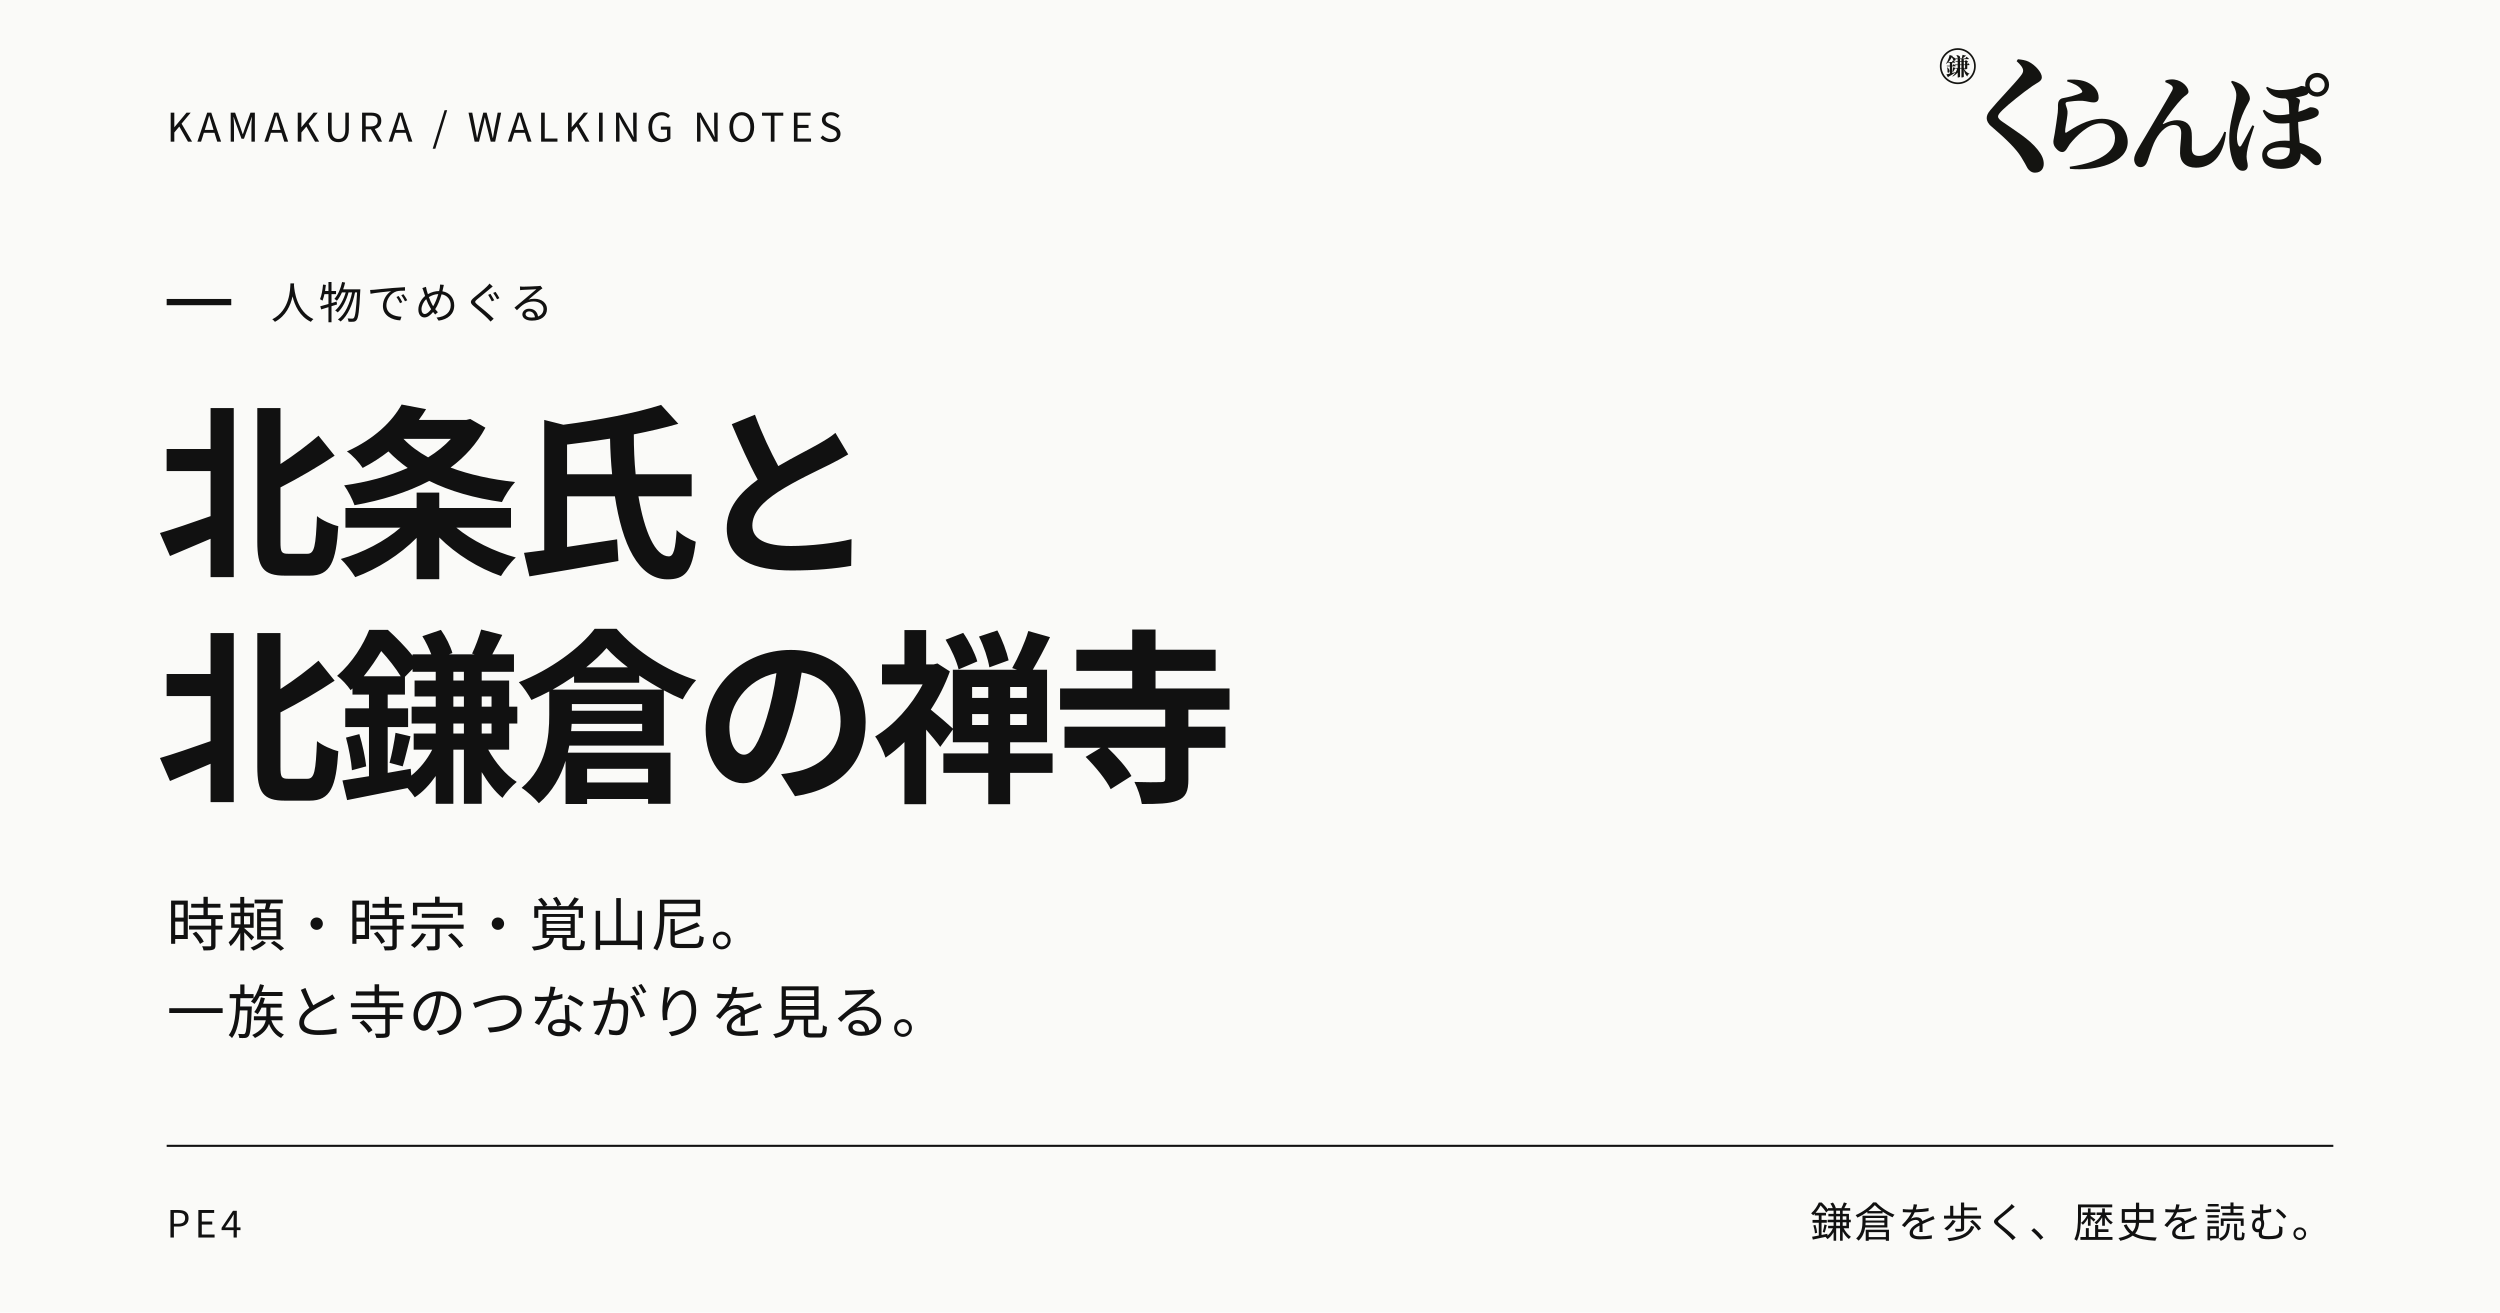
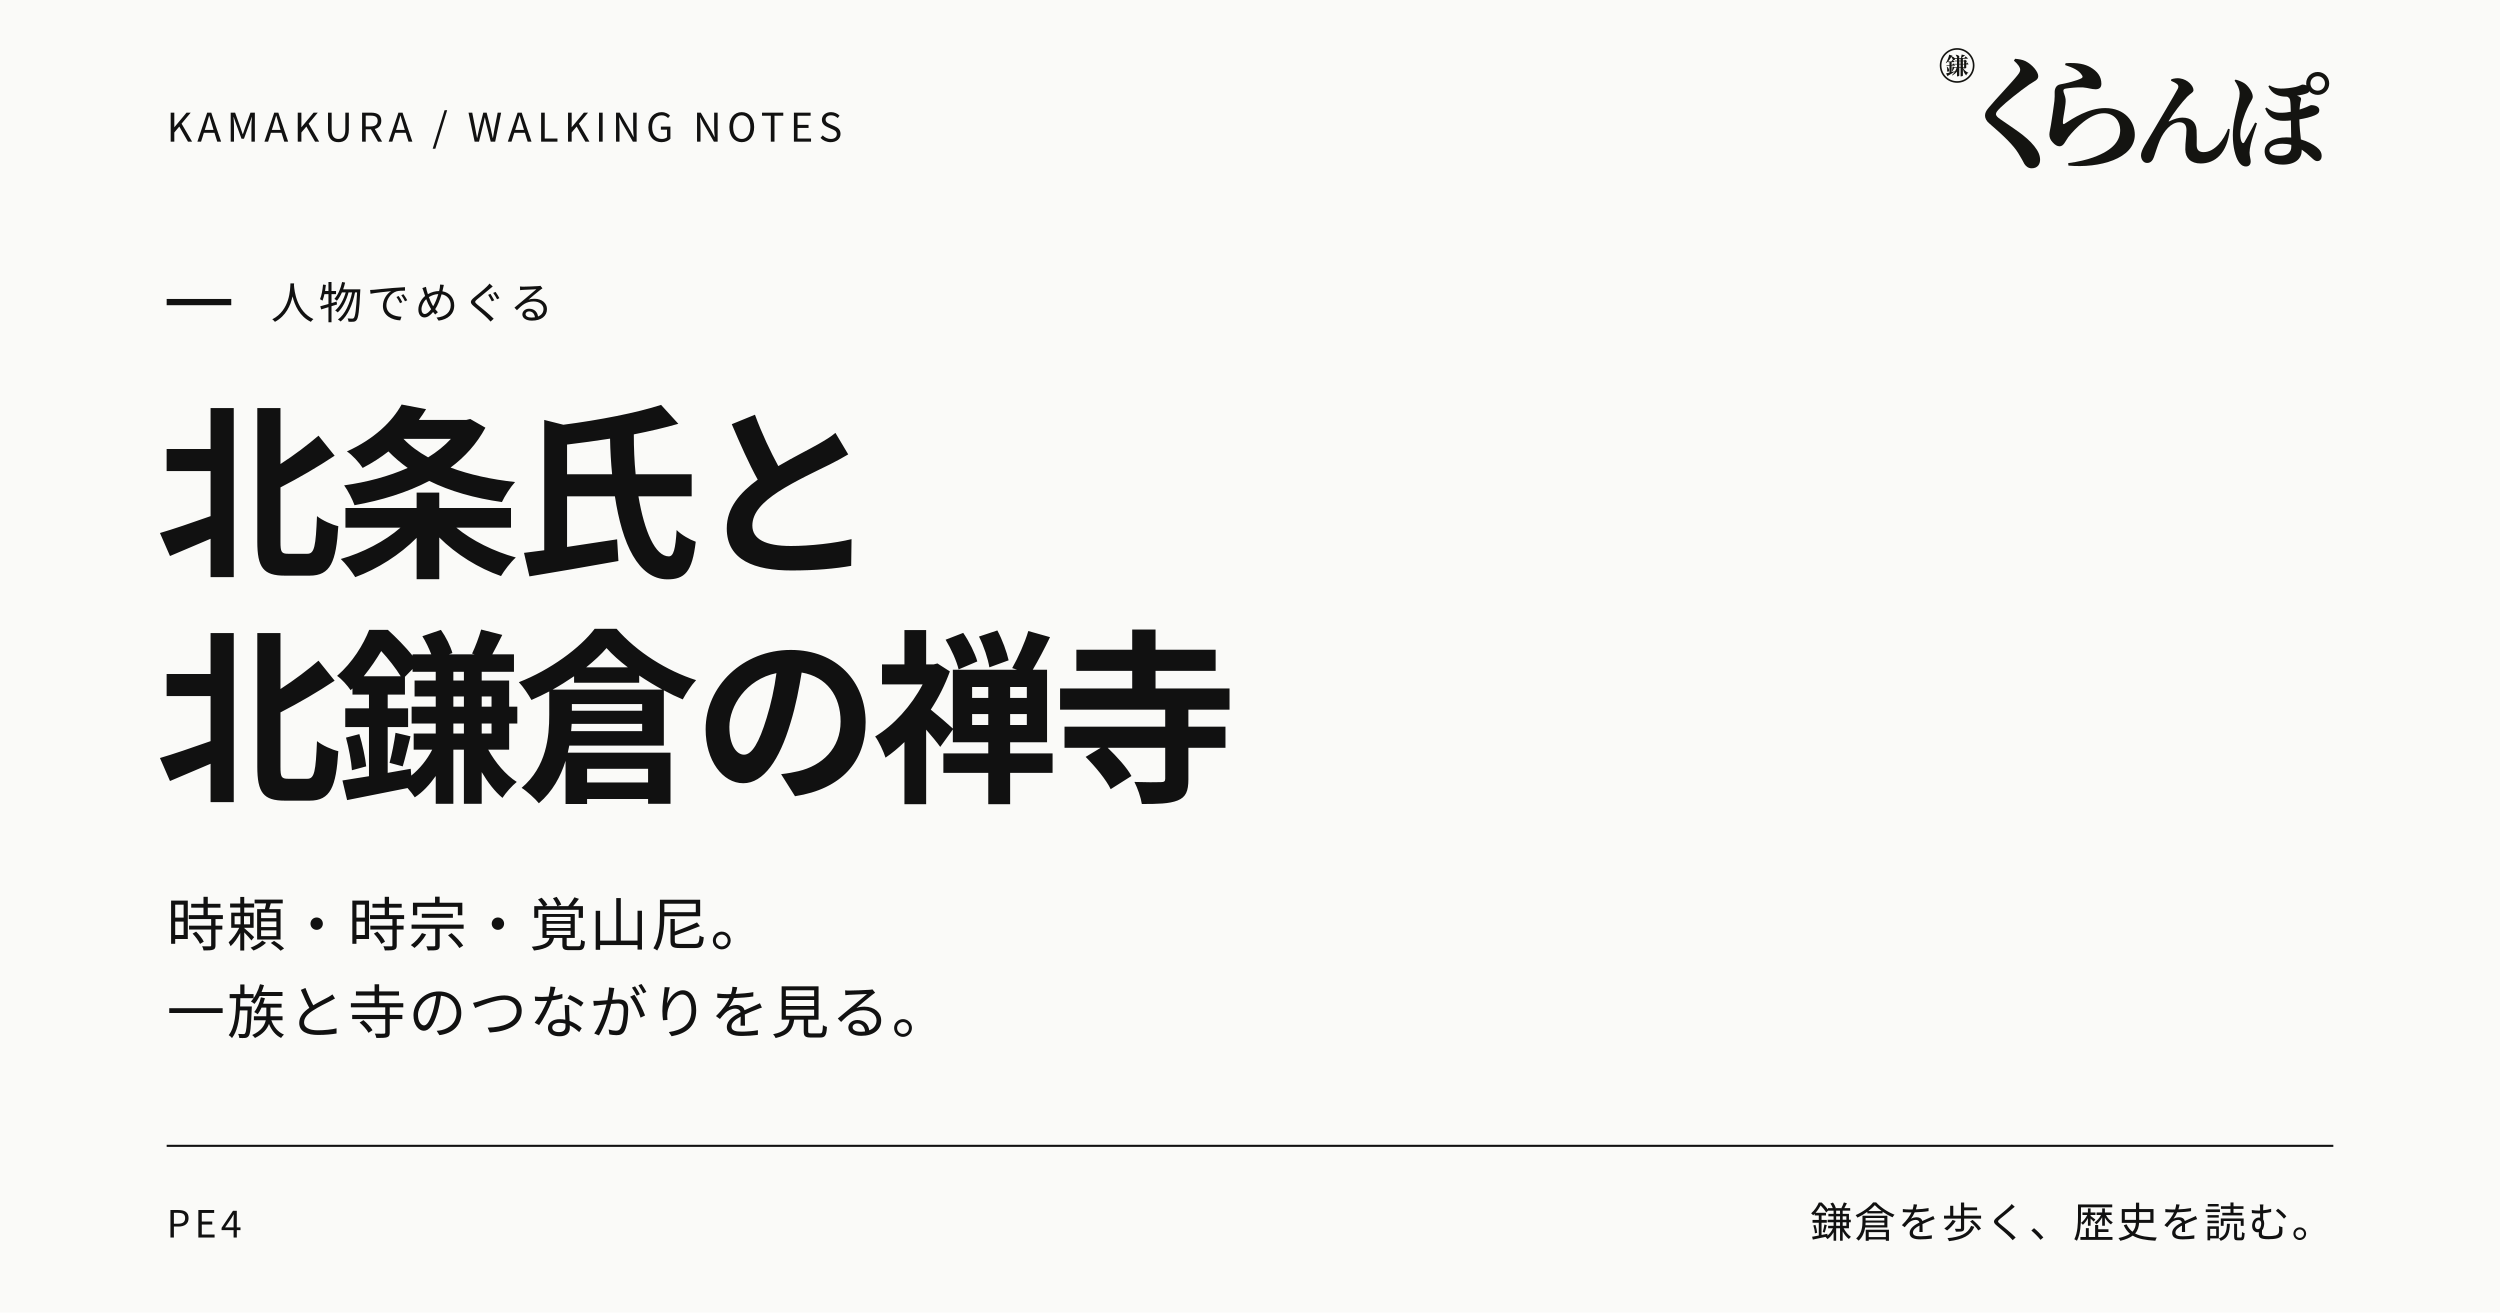
<svg xmlns="http://www.w3.org/2000/svg" width="1200" height="630" viewBox="0 0 1200 630">
  <rect width="1200" height="630" fill="#fafaf8" />
  <g fill="#111" font-family="Noto Sans CJK JP, sans-serif">
    <text x="80" y="68" font-size="19" font-weight="400" letter-spacing="2.6" text-anchor="start">KAMAKURA / WALKING NOTES</text>
-     <g transform="translate(930,22) scale(.5135)">
+     <g transform="translate(930,22) scale(0.4958026)">
      <circle cx="19" cy="19" r="16" fill="none" stroke="#141411" stroke-width="1.6" />
      <path d="M71 332 57 329C71 273 81 194 72 130C134 54 227 196 71 332ZM307 336C300 268 290 187 279 134L296 128C328 170 359 230 385 282C401 282 412 288 417 298L422 281H479C462 227 439 174 410 124L407 134L266 97V375H391C404 375 414 380 416 390C386 424 332 472 332 472L285 403H266V526H368C382 526 392 531 394 542C362 576 304 625 304 625L253 554H112C170 615 218 687 250 753C284 707 309 656 320 621C363 583 422 620 407 673H497V588H406L415 560H497V452H383L391 424H497V309H413L414 305ZM595 673H652V588H595ZM25 39 92 -82C104 -78 113 -69 116 -56C252 20 346 79 409 122C374 62 330 8 278 -37L288 -50C373 -5 443 51 497 118V-88H514C565 -88 595 -66 595 -60V281H652V-88H670C720 -88 751 -66 751 -60V233C779 109 824 17 897 -47C911 12 941 47 982 58L984 69C892 104 801 181 757 281H804V250H819C849 250 894 269 895 276V424H968C980 424 989 429 992 440C972 468 931 512 931 512L897 452H895V546C914 549 927 557 933 565L839 636L795 588H751V673H940C954 673 964 678 966 689C929 724 867 774 867 774L812 702H692C736 731 782 768 811 797C833 797 844 805 848 818L698 852C692 808 679 747 666 702H572C618 729 616 824 450 843L441 838C467 806 497 753 505 707L513 702H396L398 693C381 723 339 754 262 779C289 782 299 790 303 802L160 846C142 743 82 580 13 486L24 478C52 498 79 521 104 546L110 526H172V403H40L48 375H172V73C109 58 56 45 25 39ZM804 424V309H751V424ZM804 452H751V560H804ZM595 424H652V309H595ZM595 452V560H652V452Z" transform="translate(7.707865,27.58427) scale(0.02247191,-0.02247191)" fill="#141411" />
      <path d="M623 -72C675 -72 692 -35 692 -3C692 31 680 64 645 108C577 194 465 259 369 327C348 341 333 355 333 369C333 382 343 395 369 421C411 463 530 558 603 609C646 638 677 646 677 678C677 713 630 771 573 800C548 812 520 816 489 819L479 804C508 778 530 752 530 730C530 716 524 705 509 686C470 635 326 485 273 420C252 395 244 377 244 356C244 337 255 312 280 292C397 192 475 115 514 52C541 9 552 -14 564 -36C576 -55 596 -72 623 -72Z" transform="translate(16.964,110) scale(0.119,-0.119)" fill="#141411" />
-       <path d="M335 -30 337 -50C588 -73 877 6 877 201C877 308 797 418 636 418C500 418 376 336 305 290C297 285 293 287 292 298C291 328 302 369 307 408C311 440 316 461 314 490C311 518 296 543 296 559C296 567 300 575 318 577C343 581 409 589 456 586C501 582 525 571 558 571C591 571 605 588 605 616C605 674 573 717 516 750C475 774 413 790 314 783L310 768C372 747 420 728 446 687C455 675 454 666 442 660C409 642 315 618 271 611C236 605 225 574 225 547C225 522 226 505 223 476C218 429 202 330 195 283C189 244 182 222 182 203C182 180 190 159 208 140C227 118 246 107 265 107C298 107 311 147 336 182C393 254 513 376 625 376C711 376 758 310 758 240C758 158 709 78 537 16C491 -1 413 -20 335 -30Z" transform="translate(90.112,110) scale(0.1,-0.1)" fill="#141411" />
-       <path d="M665 -39C804 -39 924 58 946 293L930 297C889 189 800 71 694 71C653 71 626 88 626 138C626 193 628 238 625 285C619 362 572 405 487 405C455 405 410 394 362 370C355 366 353 369 357 375C397 443 484 556 535 608C563 637 595 648 595 671C595 711 542 774 463 785C441 789 404 785 380 776L378 761C396 754 423 741 438 728C449 718 453 704 443 684C413 626 262 374 196 260C141 165 87 92 87 40C87 4 108 -34 146 -34C183 -34 201 -7 212 23C229 70 246 131 271 189C307 271 377 360 458 360C512 360 527 326 527 284C527 220 515 165 516 96C517 14 569 -39 665 -39Z" transform="translate(175.112,110) scale(0.1,-0.1)" fill="#141411" />
-       <path d="M190 -68C221 -68 236 -47 236 -19C236 8 225 29 225 66C225 85 229 117 237 151C249 202 277 290 297 350L279 357C251 305 194 197 175 167C166 154 156 155 148 171C140 186 135 214 135 246C135 331 179 443 203 494C230 554 256 581 256 608C256 651 211 714 174 738C144 756 117 766 89 773L80 763C99 736 129 687 129 639C129 593 116 555 106 510C91 448 63 344 63 235C63 120 88 24 120 -23C146 -61 169 -68 190 -68ZM885 666C845 666 814 697 814 736C814 775 845 806 885 806C924 806 955 775 955 736C955 697 924 666 885 666ZM885 625C946 625 996 674 996 736C996 798 946 847 885 847C823 847 773 798 773 736L775 717C764 722 751 725 737 725C728 725 712 712 672 702C624 692 575 686 528 686C489 686 451 697 418 717L407 708C442 632 508 608 578 608H588C602 602 614 592 617 576C622 551 623 504 624 462C597 456 565 452 525 452C464 452 427 473 389 503L376 493C415 397 477 374 554 374C578 374 600 375 625 378L628 212C614 213 599 214 584 214C461 214 371 165 371 80C371 -10 450 -50 546 -50C672 -50 730 10 730 89V95C760 75 791 50 825 17C843 1 858 -16 881 -16C909 -16 923 6 923 32C923 68 908 92 873 120C839 147 785 176 722 194C716 249 708 313 707 388C760 397 815 409 858 428C891 442 900 456 900 477C900 524 833 526 819 526C815 526 801 517 777 507C758 499 734 491 709 483C711 515 714 545 721 568C726 587 726 598 708 607C702 611 693 614 684 617C719 623 754 630 780 640C791 644 799 650 802 661C822 639 852 625 885 625ZM629 141V123C629 68 591 36 522 36C453 36 417 52 417 89C417 130 478 152 542 152C572 152 601 149 629 141Z" transform="translate(266.412,110) scale(0.1,-0.1)" fill="#141411" />
+       <path d="M335 -30 337 -50C588 -73 877 6 877 201C877 308 797 418 636 418C500 418 376 336 305 290C297 285 293 287 292 298C291 328 302 369 307 408C311 440 316 461 314 490C311 518 296 543 296 559C296 567 300 575 318 577C343 581 409 589 456 586C501 582 525 571 558 571C591 571 605 588 605 616C605 674 573 717 516 750C475 774 413 790 314 783L310 768C372 747 420 728 446 687C455 675 454 666 442 660C409 642 315 618 271 611C236 605 225 574 225 547C225 522 226 505 223 476C218 429 202 330 195 283C189 244 182 222 182 203C182 180 190 159 208 140C227 118 246 107 265 107C298 107 311 147 336 182C393 254 513 376 625 376C711 376 758 310 758 240C758 158 709 78 537 16C491 -1 413 -20 335 -30Z" transform="translate(86.654,110) scale(0.119,-0.119)" fill="#141411" />
+       <path d="M665 -39C804 -39 924 58 946 293L930 297C889 189 800 71 694 71C653 71 626 88 626 138C626 193 628 238 625 285C619 362 572 405 487 405C455 405 410 394 362 370C355 366 353 369 357 375C397 443 484 556 535 608C563 637 595 648 595 671C595 711 542 774 463 785C441 789 404 785 380 776L378 761C396 754 423 741 438 728C449 718 453 704 443 684C413 626 262 374 196 260C141 165 87 92 87 40C87 4 108 -34 146 -34C183 -34 201 -7 212 23C229 70 246 131 271 189C307 271 377 360 458 360C512 360 527 326 527 284C527 220 515 165 516 96C517 14 569 -39 665 -39Z" transform="translate(188.317,110) scale(0.1,-0.1)" fill="#141411" />
+       <path d="M190 -68C221 -68 236 -47 236 -19C236 8 225 29 225 66C225 85 229 117 237 151C249 202 277 290 297 350L279 357C251 305 194 197 175 167C166 154 156 155 148 171C140 186 135 214 135 246C135 331 179 443 203 494C230 554 256 581 256 608C256 651 211 714 174 738C144 756 117 766 89 773L80 763C99 736 129 687 129 639C129 593 116 555 106 510C91 448 63 344 63 235C63 120 88 24 120 -23C146 -61 169 -68 190 -68ZM885 666C845 666 814 697 814 736C814 775 845 806 885 806C924 806 955 775 955 736C955 697 924 666 885 666ZM885 625C946 625 996 674 996 736C996 798 946 847 885 847C823 847 773 798 773 736L775 717C764 722 751 725 737 725C728 725 712 712 672 702C624 692 575 686 528 686C489 686 451 697 418 717L407 708C442 632 508 608 578 608H588C602 602 614 592 617 576C622 551 623 504 624 462C597 456 565 452 525 452C464 452 427 473 389 503L376 493C415 397 477 374 554 374C578 374 600 375 625 378L628 212C614 213 599 214 584 214C461 214 371 165 371 80C371 -10 450 -50 546 -50C672 -50 730 10 730 89V95C760 75 791 50 825 17C843 1 858 -16 881 -16C909 -16 923 6 923 32C923 68 908 92 873 120C839 147 785 176 722 194C716 249 708 313 707 388C760 397 815 409 858 428C891 442 900 456 900 477C900 524 833 526 819 526C815 526 801 517 777 507C758 499 734 491 709 483C711 515 714 545 721 568C726 587 726 598 708 607C702 611 693 614 684 617C719 623 754 630 780 640C791 644 799 650 802 661C822 639 852 625 885 625ZM629 141V123C629 68 591 36 522 36C453 36 417 52 417 89C417 130 478 152 542 152C572 152 601 149 629 141Z" transform="translate(279.617,110) scale(0.1,-0.1)" fill="#141411" />
    </g>
    <path d="M80 145H111" stroke="#111" stroke-width="3" />
    <text x="130" y="153" font-size="21" font-weight="400" letter-spacing="2" text-anchor="start">人物でめぐる</text>
    <text x="75" y="270" font-size="89" font-weight="900" letter-spacing="-3" text-anchor="start">北条氏と</text>
    <text x="75" y="378" font-size="89" font-weight="900" letter-spacing="-3" text-anchor="start">北鎌倉の禅寺</text>
    <text x="80" y="454" font-size="28" font-weight="400" letter-spacing="1" text-anchor="start">時頼・時宗・覚山尼。</text>
    <text x="80" y="496" font-size="28" font-weight="400" letter-spacing="1" text-anchor="start">一族と寺のつながりを見る。</text>
    <path d="M80 550H1120" stroke="#111" stroke-width="1" />
    <text x="80" y="594" font-size="18" font-weight="400" letter-spacing="2" text-anchor="start">PE4</text>
    <text x="1120" y="594" font-size="20" font-weight="400" letter-spacing="1" text-anchor="end">鎌倉を歩く、歴史を読む。</text>
  </g>
</svg>
